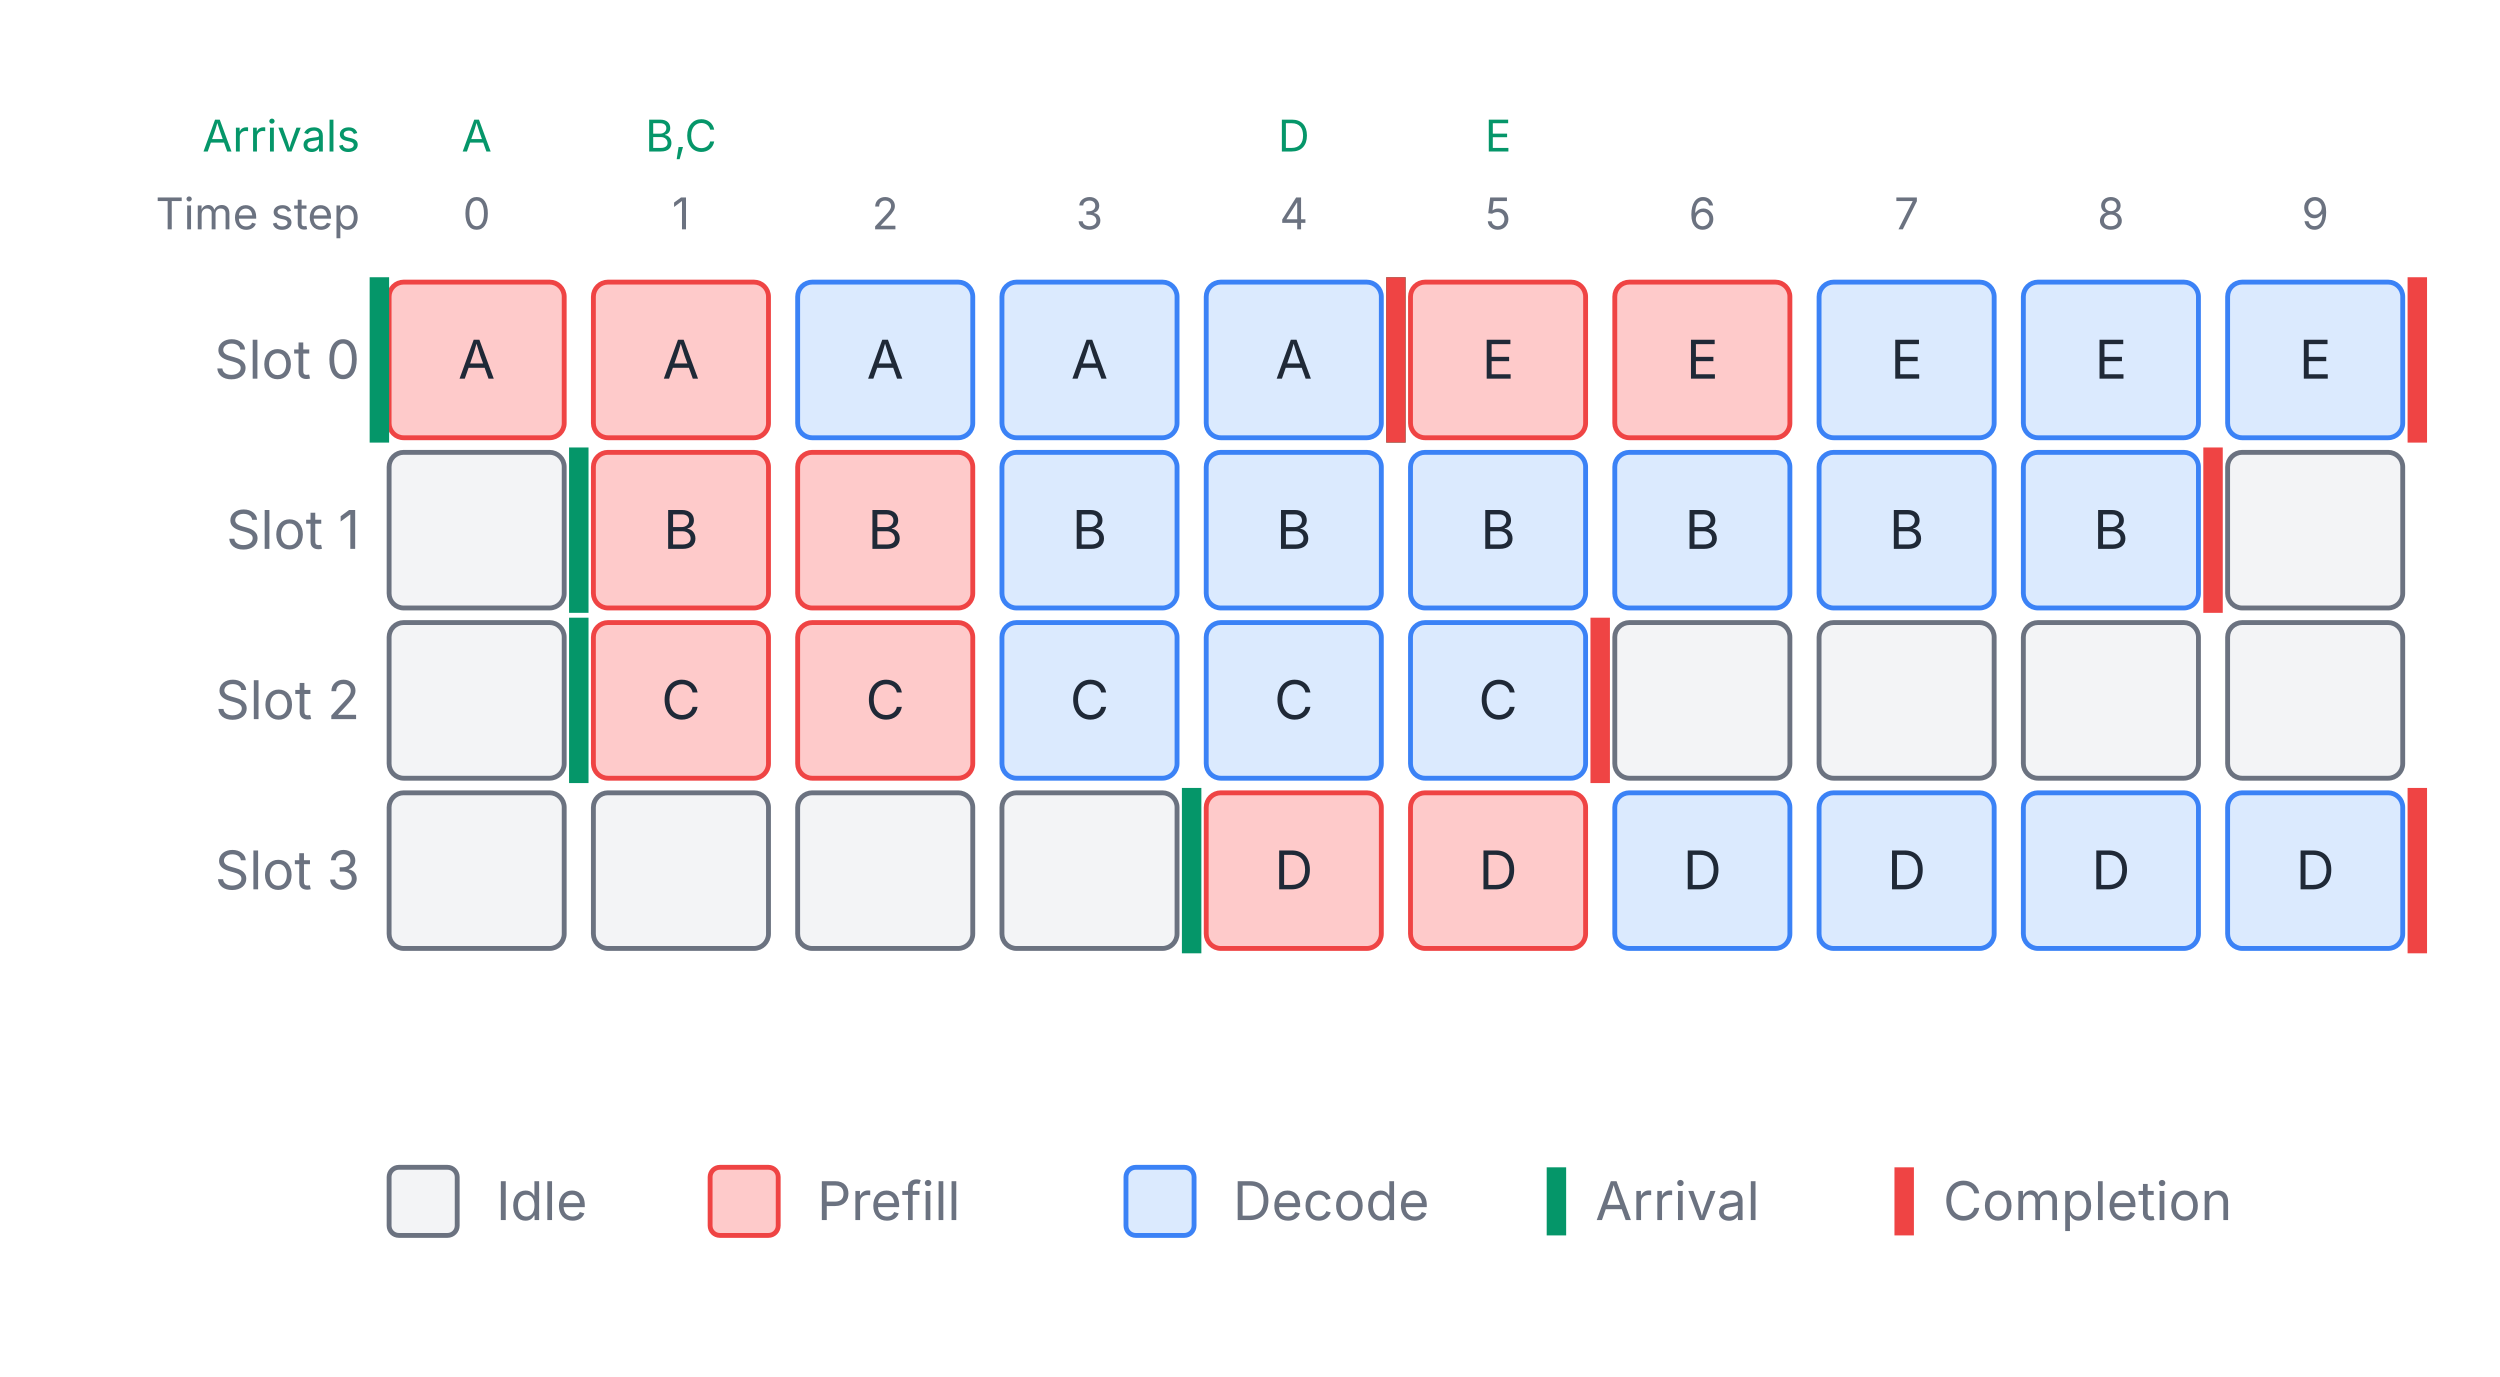
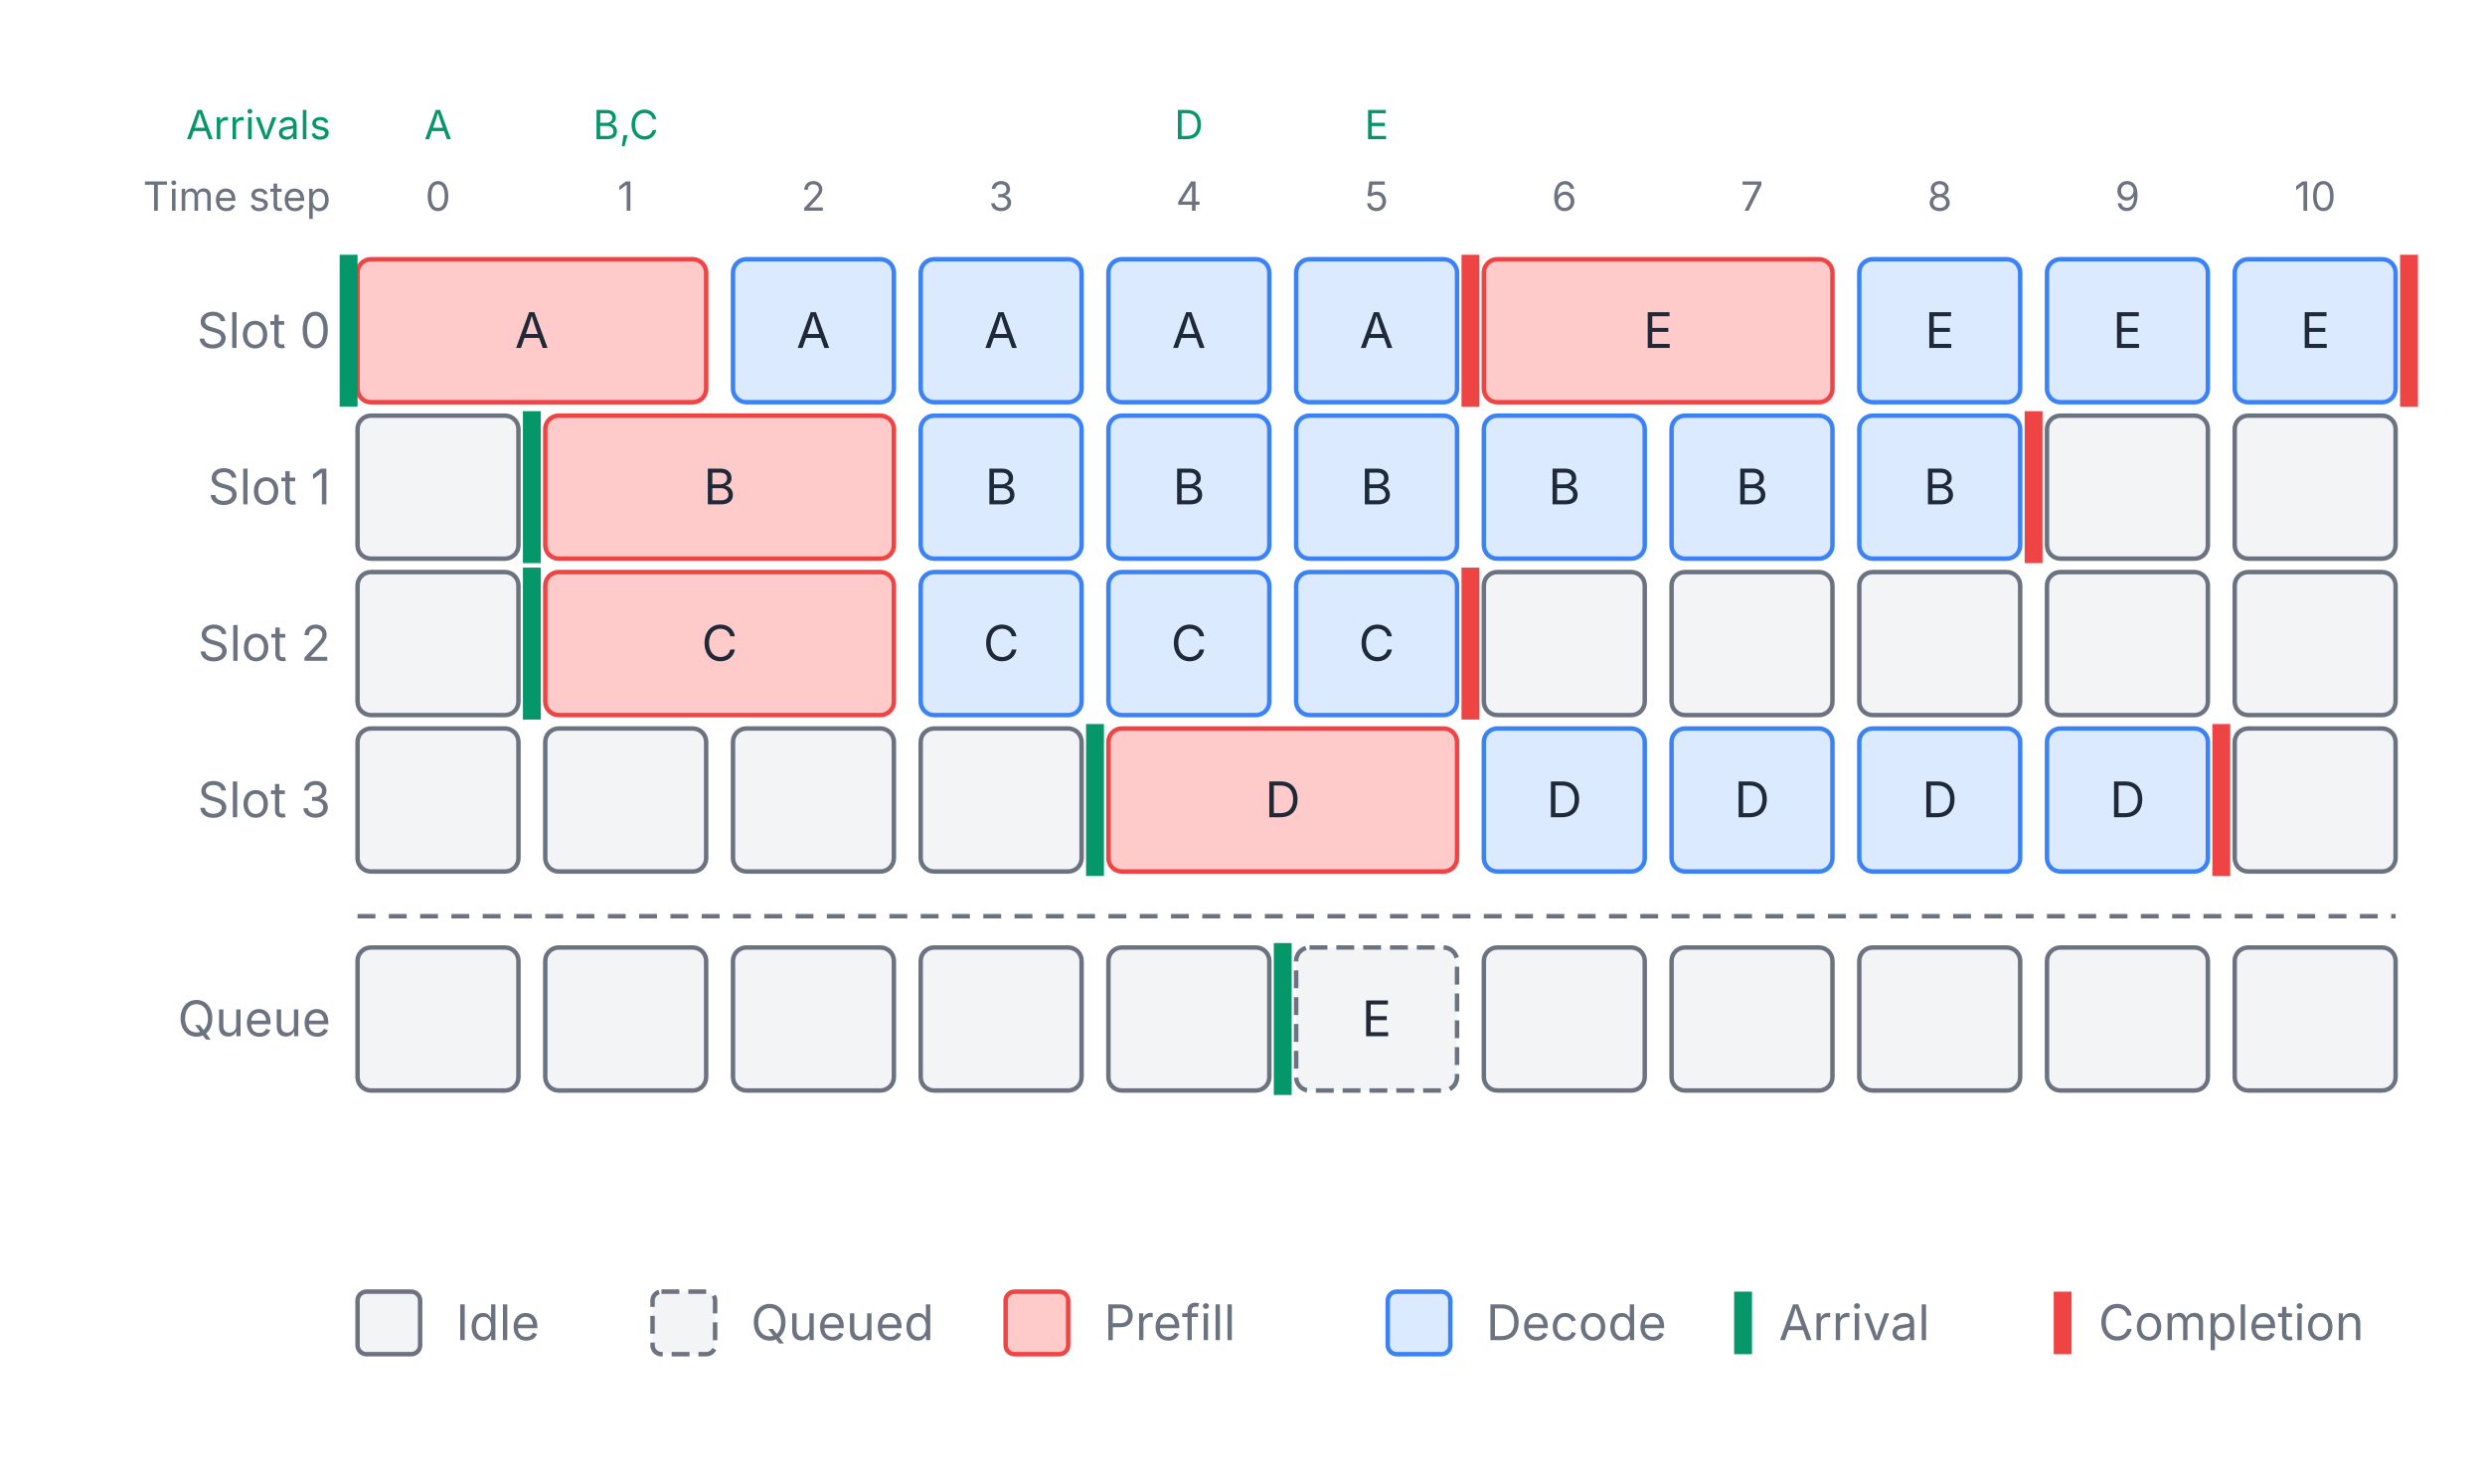
- <svg xmlns="http://www.w3.org/2000/svg" baseProfile="full" height="283px" version="1.1" viewBox="0 0 514 283" width="514px">
+ <svg xmlns="http://www.w3.org/2000/svg" baseProfile="full" height="332px" version="1.1" viewBox="0 0 556 332" width="556px">
  <defs>
    <marker id="arrowhead" markerHeight="4" markerWidth="4" orient="auto" refX="4" refY="2.0">
      <polygon fill="#374151" points="0,0 4,2.0 0,4" />
    </marker>
  </defs>
  <text dy="0.35em" fill="#059669" font-family="Inter, Segoe UI, Helvetica, Arial, sans-serif" font-size="9px" text-anchor="end" x="74" y="28.0">Arrivals</text>
  <text dy="0.35em" fill="#059669" font-family="Inter, Segoe UI, Helvetica, Arial, sans-serif" font-size="9px" text-anchor="middle" x="98.0" y="28.0">A</text>
  <text dy="0.35em" fill="#059669" font-family="Inter, Segoe UI, Helvetica, Arial, sans-serif" font-size="9px" text-anchor="middle" x="140.0" y="28.0">B,C</text>
  <text dy="0.35em" fill="#059669" font-family="Inter, Segoe UI, Helvetica, Arial, sans-serif" font-size="9px" text-anchor="middle" x="266.0" y="28.0">D</text>
  <text dy="0.35em" fill="#059669" font-family="Inter, Segoe UI, Helvetica, Arial, sans-serif" font-size="9px" text-anchor="middle" x="308.0" y="28.0">E</text>
  <text dy="0.35em" fill="#6B7280" font-family="Inter, Segoe UI, Helvetica, Arial, sans-serif" font-size="9px" text-anchor="end" x="74" y="44.0">Time step</text>
  <text dy="0.35em" fill="#6B7280" font-family="Inter, Segoe UI, Helvetica, Arial, sans-serif" font-size="9px" text-anchor="middle" x="98.0" y="44.0">0</text>
  <text dy="0.35em" fill="#6B7280" font-family="Inter, Segoe UI, Helvetica, Arial, sans-serif" font-size="9px" text-anchor="middle" x="140.0" y="44.0">1</text>
  <text dy="0.35em" fill="#6B7280" font-family="Inter, Segoe UI, Helvetica, Arial, sans-serif" font-size="9px" text-anchor="middle" x="182.0" y="44.0">2</text>
  <text dy="0.35em" fill="#6B7280" font-family="Inter, Segoe UI, Helvetica, Arial, sans-serif" font-size="9px" text-anchor="middle" x="224.0" y="44.0">3</text>
  <text dy="0.35em" fill="#6B7280" font-family="Inter, Segoe UI, Helvetica, Arial, sans-serif" font-size="9px" text-anchor="middle" x="266.0" y="44.0">4</text>
  <text dy="0.35em" fill="#6B7280" font-family="Inter, Segoe UI, Helvetica, Arial, sans-serif" font-size="9px" text-anchor="middle" x="308.0" y="44.0">5</text>
  <text dy="0.35em" fill="#6B7280" font-family="Inter, Segoe UI, Helvetica, Arial, sans-serif" font-size="9px" text-anchor="middle" x="350.0" y="44.0">6</text>
  <text dy="0.35em" fill="#6B7280" font-family="Inter, Segoe UI, Helvetica, Arial, sans-serif" font-size="9px" text-anchor="middle" x="392.0" y="44.0">7</text>
  <text dy="0.35em" fill="#6B7280" font-family="Inter, Segoe UI, Helvetica, Arial, sans-serif" font-size="9px" text-anchor="middle" x="434.0" y="44.0">8</text>
  <text dy="0.35em" fill="#6B7280" font-family="Inter, Segoe UI, Helvetica, Arial, sans-serif" font-size="9px" text-anchor="middle" x="476.0" y="44.0">9</text>
+   <text dy="0.35em" fill="#6B7280" font-family="Inter, Segoe UI, Helvetica, Arial, sans-serif" font-size="9px" text-anchor="middle" x="518.0" y="44.0">10</text>
  <text dy="0.35em" fill="#6B7280" font-family="Inter, Segoe UI, Helvetica, Arial, sans-serif" font-size="11px" text-anchor="end" x="74" y="74.0">Slot 0</text>
-   <rect fill="#FECACA" height="32" rx="3" ry="3" stroke="#EF4444" stroke-width="1.0" width="36" x="80" y="58" />
-   <text dy="0.35em" fill="#1F2937" font-family="Inter, Segoe UI, Helvetica, Arial, sans-serif" font-size="11px" text-anchor="middle" x="98.0" y="74.0">A</text>
-   <rect fill="#FECACA" height="32" rx="3" ry="3" stroke="#EF4444" stroke-width="1.0" width="36" x="122" y="58" />
-   <text dy="0.35em" fill="#1F2937" font-family="Inter, Segoe UI, Helvetica, Arial, sans-serif" font-size="11px" text-anchor="middle" x="140.0" y="74.0">A</text>
+   <rect fill="#FECACA" height="32" rx="3" ry="3" stroke="#EF4444" stroke-width="1.0" width="78" x="80" y="58" />
+   <text dy="0.35em" fill="#1F2937" font-family="Inter, Segoe UI, Helvetica, Arial, sans-serif" font-size="11px" text-anchor="middle" x="119.0" y="74.0">A</text>
  <rect fill="#DBEAFE" height="32" rx="3" ry="3" stroke="#3B82F6" stroke-width="1.0" width="36" x="164" y="58" />
  <text dy="0.35em" fill="#1F2937" font-family="Inter, Segoe UI, Helvetica, Arial, sans-serif" font-size="11px" text-anchor="middle" x="182.0" y="74.0">A</text>
  <rect fill="#DBEAFE" height="32" rx="3" ry="3" stroke="#3B82F6" stroke-width="1.0" width="36" x="206" y="58" />
  <text dy="0.35em" fill="#1F2937" font-family="Inter, Segoe UI, Helvetica, Arial, sans-serif" font-size="11px" text-anchor="middle" x="224.0" y="74.0">A</text>
  <rect fill="#DBEAFE" height="32" rx="3" ry="3" stroke="#3B82F6" stroke-width="1.0" width="36" x="248" y="58" />
  <text dy="0.35em" fill="#1F2937" font-family="Inter, Segoe UI, Helvetica, Arial, sans-serif" font-size="11px" text-anchor="middle" x="266.0" y="74.0">A</text>
-   <rect fill="#FECACA" height="32" rx="3" ry="3" stroke="#EF4444" stroke-width="1.0" width="36" x="290" y="58" />
-   <text dy="0.35em" fill="#1F2937" font-family="Inter, Segoe UI, Helvetica, Arial, sans-serif" font-size="11px" text-anchor="middle" x="308.0" y="74.0">E</text>
-   <rect fill="#FECACA" height="32" rx="3" ry="3" stroke="#EF4444" stroke-width="1.0" width="36" x="332" y="58" />
-   <text dy="0.35em" fill="#1F2937" font-family="Inter, Segoe UI, Helvetica, Arial, sans-serif" font-size="11px" text-anchor="middle" x="350.0" y="74.0">E</text>
-   <rect fill="#DBEAFE" height="32" rx="3" ry="3" stroke="#3B82F6" stroke-width="1.0" width="36" x="374" y="58" />
-   <text dy="0.35em" fill="#1F2937" font-family="Inter, Segoe UI, Helvetica, Arial, sans-serif" font-size="11px" text-anchor="middle" x="392.0" y="74.0">E</text>
+   <rect fill="#DBEAFE" height="32" rx="3" ry="3" stroke="#3B82F6" stroke-width="1.0" width="36" x="290" y="58" />
+   <text dy="0.35em" fill="#1F2937" font-family="Inter, Segoe UI, Helvetica, Arial, sans-serif" font-size="11px" text-anchor="middle" x="308.0" y="74.0">A</text>
+   <rect fill="#FECACA" height="32" rx="3" ry="3" stroke="#EF4444" stroke-width="1.0" width="78" x="332" y="58" />
+   <text dy="0.35em" fill="#1F2937" font-family="Inter, Segoe UI, Helvetica, Arial, sans-serif" font-size="11px" text-anchor="middle" x="371.0" y="74.0">E</text>
  <rect fill="#DBEAFE" height="32" rx="3" ry="3" stroke="#3B82F6" stroke-width="1.0" width="36" x="416" y="58" />
  <text dy="0.35em" fill="#1F2937" font-family="Inter, Segoe UI, Helvetica, Arial, sans-serif" font-size="11px" text-anchor="middle" x="434.0" y="74.0">E</text>
  <rect fill="#DBEAFE" height="32" rx="3" ry="3" stroke="#3B82F6" stroke-width="1.0" width="36" x="458" y="58" />
  <text dy="0.35em" fill="#1F2937" font-family="Inter, Segoe UI, Helvetica, Arial, sans-serif" font-size="11px" text-anchor="middle" x="476.0" y="74.0">E</text>
+   <rect fill="#DBEAFE" height="32" rx="3" ry="3" stroke="#3B82F6" stroke-width="1.0" width="36" x="500" y="58" />
+   <text dy="0.35em" fill="#1F2937" font-family="Inter, Segoe UI, Helvetica, Arial, sans-serif" font-size="11px" text-anchor="middle" x="518.0" y="74.0">E</text>
  <text dy="0.35em" fill="#6B7280" font-family="Inter, Segoe UI, Helvetica, Arial, sans-serif" font-size="11px" text-anchor="end" x="74" y="109.0">Slot 1</text>
  <rect fill="#F3F4F6" height="32" rx="3" ry="3" stroke="#6B7280" stroke-width="1.0" width="36" x="80" y="93" />
-   <rect fill="#FECACA" height="32" rx="3" ry="3" stroke="#EF4444" stroke-width="1.0" width="36" x="122" y="93" />
-   <text dy="0.35em" fill="#1F2937" font-family="Inter, Segoe UI, Helvetica, Arial, sans-serif" font-size="11px" text-anchor="middle" x="140.0" y="109.0">B</text>
-   <rect fill="#FECACA" height="32" rx="3" ry="3" stroke="#EF4444" stroke-width="1.0" width="36" x="164" y="93" />
-   <text dy="0.35em" fill="#1F2937" font-family="Inter, Segoe UI, Helvetica, Arial, sans-serif" font-size="11px" text-anchor="middle" x="182.0" y="109.0">B</text>
+   <rect fill="#FECACA" height="32" rx="3" ry="3" stroke="#EF4444" stroke-width="1.0" width="78" x="122" y="93" />
+   <text dy="0.35em" fill="#1F2937" font-family="Inter, Segoe UI, Helvetica, Arial, sans-serif" font-size="11px" text-anchor="middle" x="161.0" y="109.0">B</text>
  <rect fill="#DBEAFE" height="32" rx="3" ry="3" stroke="#3B82F6" stroke-width="1.0" width="36" x="206" y="93" />
  <text dy="0.35em" fill="#1F2937" font-family="Inter, Segoe UI, Helvetica, Arial, sans-serif" font-size="11px" text-anchor="middle" x="224.0" y="109.0">B</text>
  <rect fill="#DBEAFE" height="32" rx="3" ry="3" stroke="#3B82F6" stroke-width="1.0" width="36" x="248" y="93" />
  <text dy="0.35em" fill="#1F2937" font-family="Inter, Segoe UI, Helvetica, Arial, sans-serif" font-size="11px" text-anchor="middle" x="266.0" y="109.0">B</text>
  <rect fill="#DBEAFE" height="32" rx="3" ry="3" stroke="#3B82F6" stroke-width="1.0" width="36" x="290" y="93" />
  <text dy="0.35em" fill="#1F2937" font-family="Inter, Segoe UI, Helvetica, Arial, sans-serif" font-size="11px" text-anchor="middle" x="308.0" y="109.0">B</text>
  <rect fill="#DBEAFE" height="32" rx="3" ry="3" stroke="#3B82F6" stroke-width="1.0" width="36" x="332" y="93" />
  <text dy="0.35em" fill="#1F2937" font-family="Inter, Segoe UI, Helvetica, Arial, sans-serif" font-size="11px" text-anchor="middle" x="350.0" y="109.0">B</text>
  <rect fill="#DBEAFE" height="32" rx="3" ry="3" stroke="#3B82F6" stroke-width="1.0" width="36" x="374" y="93" />
  <text dy="0.35em" fill="#1F2937" font-family="Inter, Segoe UI, Helvetica, Arial, sans-serif" font-size="11px" text-anchor="middle" x="392.0" y="109.0">B</text>
  <rect fill="#DBEAFE" height="32" rx="3" ry="3" stroke="#3B82F6" stroke-width="1.0" width="36" x="416" y="93" />
  <text dy="0.35em" fill="#1F2937" font-family="Inter, Segoe UI, Helvetica, Arial, sans-serif" font-size="11px" text-anchor="middle" x="434.0" y="109.0">B</text>
  <rect fill="#F3F4F6" height="32" rx="3" ry="3" stroke="#6B7280" stroke-width="1.0" width="36" x="458" y="93" />
+   <rect fill="#F3F4F6" height="32" rx="3" ry="3" stroke="#6B7280" stroke-width="1.0" width="36" x="500" y="93" />
  <text dy="0.35em" fill="#6B7280" font-family="Inter, Segoe UI, Helvetica, Arial, sans-serif" font-size="11px" text-anchor="end" x="74" y="144.0">Slot 2</text>
  <rect fill="#F3F4F6" height="32" rx="3" ry="3" stroke="#6B7280" stroke-width="1.0" width="36" x="80" y="128" />
-   <rect fill="#FECACA" height="32" rx="3" ry="3" stroke="#EF4444" stroke-width="1.0" width="36" x="122" y="128" />
-   <text dy="0.35em" fill="#1F2937" font-family="Inter, Segoe UI, Helvetica, Arial, sans-serif" font-size="11px" text-anchor="middle" x="140.0" y="144.0">C</text>
-   <rect fill="#FECACA" height="32" rx="3" ry="3" stroke="#EF4444" stroke-width="1.0" width="36" x="164" y="128" />
-   <text dy="0.35em" fill="#1F2937" font-family="Inter, Segoe UI, Helvetica, Arial, sans-serif" font-size="11px" text-anchor="middle" x="182.0" y="144.0">C</text>
+   <rect fill="#FECACA" height="32" rx="3" ry="3" stroke="#EF4444" stroke-width="1.0" width="78" x="122" y="128" />
+   <text dy="0.35em" fill="#1F2937" font-family="Inter, Segoe UI, Helvetica, Arial, sans-serif" font-size="11px" text-anchor="middle" x="161.0" y="144.0">C</text>
  <rect fill="#DBEAFE" height="32" rx="3" ry="3" stroke="#3B82F6" stroke-width="1.0" width="36" x="206" y="128" />
  <text dy="0.35em" fill="#1F2937" font-family="Inter, Segoe UI, Helvetica, Arial, sans-serif" font-size="11px" text-anchor="middle" x="224.0" y="144.0">C</text>
  <rect fill="#DBEAFE" height="32" rx="3" ry="3" stroke="#3B82F6" stroke-width="1.0" width="36" x="248" y="128" />
  <text dy="0.35em" fill="#1F2937" font-family="Inter, Segoe UI, Helvetica, Arial, sans-serif" font-size="11px" text-anchor="middle" x="266.0" y="144.0">C</text>
  <rect fill="#DBEAFE" height="32" rx="3" ry="3" stroke="#3B82F6" stroke-width="1.0" width="36" x="290" y="128" />
  <text dy="0.35em" fill="#1F2937" font-family="Inter, Segoe UI, Helvetica, Arial, sans-serif" font-size="11px" text-anchor="middle" x="308.0" y="144.0">C</text>
  <rect fill="#F3F4F6" height="32" rx="3" ry="3" stroke="#6B7280" stroke-width="1.0" width="36" x="332" y="128" />
  <rect fill="#F3F4F6" height="32" rx="3" ry="3" stroke="#6B7280" stroke-width="1.0" width="36" x="374" y="128" />
  <rect fill="#F3F4F6" height="32" rx="3" ry="3" stroke="#6B7280" stroke-width="1.0" width="36" x="416" y="128" />
  <rect fill="#F3F4F6" height="32" rx="3" ry="3" stroke="#6B7280" stroke-width="1.0" width="36" x="458" y="128" />
+   <rect fill="#F3F4F6" height="32" rx="3" ry="3" stroke="#6B7280" stroke-width="1.0" width="36" x="500" y="128" />
  <text dy="0.35em" fill="#6B7280" font-family="Inter, Segoe UI, Helvetica, Arial, sans-serif" font-size="11px" text-anchor="end" x="74" y="179.0">Slot 3</text>
  <rect fill="#F3F4F6" height="32" rx="3" ry="3" stroke="#6B7280" stroke-width="1.0" width="36" x="80" y="163" />
  <rect fill="#F3F4F6" height="32" rx="3" ry="3" stroke="#6B7280" stroke-width="1.0" width="36" x="122" y="163" />
  <rect fill="#F3F4F6" height="32" rx="3" ry="3" stroke="#6B7280" stroke-width="1.0" width="36" x="164" y="163" />
  <rect fill="#F3F4F6" height="32" rx="3" ry="3" stroke="#6B7280" stroke-width="1.0" width="36" x="206" y="163" />
-   <rect fill="#FECACA" height="32" rx="3" ry="3" stroke="#EF4444" stroke-width="1.0" width="36" x="248" y="163" />
-   <text dy="0.35em" fill="#1F2937" font-family="Inter, Segoe UI, Helvetica, Arial, sans-serif" font-size="11px" text-anchor="middle" x="266.0" y="179.0">D</text>
-   <rect fill="#FECACA" height="32" rx="3" ry="3" stroke="#EF4444" stroke-width="1.0" width="36" x="290" y="163" />
-   <text dy="0.35em" fill="#1F2937" font-family="Inter, Segoe UI, Helvetica, Arial, sans-serif" font-size="11px" text-anchor="middle" x="308.0" y="179.0">D</text>
+   <rect fill="#FECACA" height="32" rx="3" ry="3" stroke="#EF4444" stroke-width="1.0" width="78" x="248" y="163" />
+   <text dy="0.35em" fill="#1F2937" font-family="Inter, Segoe UI, Helvetica, Arial, sans-serif" font-size="11px" text-anchor="middle" x="287.0" y="179.0">D</text>
  <rect fill="#DBEAFE" height="32" rx="3" ry="3" stroke="#3B82F6" stroke-width="1.0" width="36" x="332" y="163" />
  <text dy="0.35em" fill="#1F2937" font-family="Inter, Segoe UI, Helvetica, Arial, sans-serif" font-size="11px" text-anchor="middle" x="350.0" y="179.0">D</text>
  <rect fill="#DBEAFE" height="32" rx="3" ry="3" stroke="#3B82F6" stroke-width="1.0" width="36" x="374" y="163" />
  <text dy="0.35em" fill="#1F2937" font-family="Inter, Segoe UI, Helvetica, Arial, sans-serif" font-size="11px" text-anchor="middle" x="392.0" y="179.0">D</text>
  <rect fill="#DBEAFE" height="32" rx="3" ry="3" stroke="#3B82F6" stroke-width="1.0" width="36" x="416" y="163" />
  <text dy="0.35em" fill="#1F2937" font-family="Inter, Segoe UI, Helvetica, Arial, sans-serif" font-size="11px" text-anchor="middle" x="434.0" y="179.0">D</text>
  <rect fill="#DBEAFE" height="32" rx="3" ry="3" stroke="#3B82F6" stroke-width="1.0" width="36" x="458" y="163" />
  <text dy="0.35em" fill="#1F2937" font-family="Inter, Segoe UI, Helvetica, Arial, sans-serif" font-size="11px" text-anchor="middle" x="476.0" y="179.0">D</text>
+   <rect fill="#F3F4F6" height="32" rx="3" ry="3" stroke="#6B7280" stroke-width="1.0" width="36" x="500" y="163" />
+   <line stroke="#6B7280" stroke-dasharray="4,3" stroke-width="1.0" x1="80" x2="536" y1="205.0" y2="205.0" />
+   <text dy="0.35em" fill="#6B7280" font-family="Inter, Segoe UI, Helvetica, Arial, sans-serif" font-size="11px" text-anchor="end" x="74" y="228.0">Queue</text>
+   <rect fill="#F3F4F6" height="32" rx="3" ry="3" stroke="#6B7280" stroke-width="1.0" width="36" x="80" y="212.0" />
+   <rect fill="#F3F4F6" height="32" rx="3" ry="3" stroke="#6B7280" stroke-width="1.0" width="36" x="122" y="212.0" />
+   <rect fill="#F3F4F6" height="32" rx="3" ry="3" stroke="#6B7280" stroke-width="1.0" width="36" x="164" y="212.0" />
+   <rect fill="#F3F4F6" height="32" rx="3" ry="3" stroke="#6B7280" stroke-width="1.0" width="36" x="206" y="212.0" />
+   <rect fill="#F3F4F6" height="32" rx="3" ry="3" stroke="#6B7280" stroke-width="1.0" width="36" x="248" y="212.0" />
+   <rect fill="#F3F4F6" height="32" rx="3" ry="3" stroke="#6B7280" stroke-dasharray="4,2" stroke-width="1.0" width="36" x="290" y="212.0" />
+   <text dy="0.35em" fill="#1F2937" font-family="Inter, Segoe UI, Helvetica, Arial, sans-serif" font-size="11px" text-anchor="middle" x="308.0" y="228.0">E</text>
+   <rect fill="#F3F4F6" height="32" rx="3" ry="3" stroke="#6B7280" stroke-width="1.0" width="36" x="332" y="212.0" />
+   <rect fill="#F3F4F6" height="32" rx="3" ry="3" stroke="#6B7280" stroke-width="1.0" width="36" x="374" y="212.0" />
+   <rect fill="#F3F4F6" height="32" rx="3" ry="3" stroke="#6B7280" stroke-width="1.0" width="36" x="416" y="212.0" />
+   <rect fill="#F3F4F6" height="32" rx="3" ry="3" stroke="#6B7280" stroke-width="1.0" width="36" x="458" y="212.0" />
+   <rect fill="#F3F4F6" height="32" rx="3" ry="3" stroke="#6B7280" stroke-width="1.0" width="36" x="500" y="212.0" />
  <line stroke="#059669" stroke-width="4.0" x1="78" x2="78" y1="57" y2="91" />
  <line stroke="#059669" stroke-width="4.0" x1="119.0" x2="119.0" y1="92" y2="126" />
  <line stroke="#059669" stroke-width="4.0" x1="119.0" x2="119.0" y1="127" y2="161" />
  <line stroke="#059669" stroke-width="4.0" x1="245.0" x2="245.0" y1="162" y2="196" />
-   <line stroke="#059669" stroke-width="4.0" x1="287.0" x2="287.0" y1="57" y2="91" />
-   <line stroke="#EF4444" stroke-width="4.0" x1="287.0" x2="287.0" y1="57" y2="91" />
+   <line stroke="#059669" stroke-width="4.0" x1="287.0" x2="287.0" y1="211.0" y2="245.0" />
+   <line stroke="#EF4444" stroke-width="4.0" x1="329.0" x2="329.0" y1="57" y2="91" />
  <line stroke="#EF4444" stroke-width="4.0" x1="455.0" x2="455.0" y1="92" y2="126" />
  <line stroke="#EF4444" stroke-width="4.0" x1="329.0" x2="329.0" y1="127" y2="161" />
  <line stroke="#EF4444" stroke-width="4.0" x1="497.0" x2="497.0" y1="162" y2="196" />
-   <line stroke="#EF4444" stroke-width="4.0" x1="497.0" x2="497.0" y1="57" y2="91" />
-   <rect fill="#F3F4F6" height="14" rx="2" ry="2" stroke="#6B7280" stroke-width="1.0" width="14" x="80" y="240.0" />
-   <text dy="0.35em" fill="#6B7280" font-family="Inter, Segoe UI, Helvetica, Arial, sans-serif" font-size="11px" text-anchor="start" x="102" y="247">Idle</text>
-   <rect fill="#FECACA" height="14" rx="2" ry="2" stroke="#EF4444" stroke-width="1.0" width="14" x="146.0" y="240.0" />
-   <text dy="0.35em" fill="#6B7280" font-family="Inter, Segoe UI, Helvetica, Arial, sans-serif" font-size="11px" text-anchor="start" x="168.0" y="247">Prefill</text>
-   <rect fill="#DBEAFE" height="14" rx="2" ry="2" stroke="#3B82F6" stroke-width="1.0" width="14" x="231.5" y="240.0" />
-   <text dy="0.35em" fill="#6B7280" font-family="Inter, Segoe UI, Helvetica, Arial, sans-serif" font-size="11px" text-anchor="start" x="253.5" y="247">Decode</text>
-   <line stroke="#059669" stroke-width="4.0" x1="320" x2="320" y1="240.0" y2="254.0" />
-   <text dy="0.35em" fill="#6B7280" font-family="Inter, Segoe UI, Helvetica, Arial, sans-serif" font-size="11px" text-anchor="start" x="328" y="247">Arrival</text>
-   <line stroke="#EF4444" stroke-width="4.0" x1="391.5" x2="391.5" y1="240.0" y2="254.0" />
-   <text dy="0.35em" fill="#6B7280" font-family="Inter, Segoe UI, Helvetica, Arial, sans-serif" font-size="11px" text-anchor="start" x="399.5" y="247">Completion</text>
+   <line stroke="#EF4444" stroke-width="4.0" x1="539.0" x2="539.0" y1="57" y2="91" />
+   <rect fill="#F3F4F6" height="14" rx="2" ry="2" stroke="#6B7280" stroke-width="1.0" width="14" x="80" y="289.0" />
+   <text dy="0.35em" fill="#6B7280" font-family="Inter, Segoe UI, Helvetica, Arial, sans-serif" font-size="11px" text-anchor="start" x="102" y="296.0">Idle</text>
+   <rect fill="#F3F4F6" height="14" rx="2" ry="2" stroke="#6B7280" stroke-dasharray="4,2" stroke-width="1.0" width="14" x="146.0" y="289.0" />
+   <text dy="0.35em" fill="#6B7280" font-family="Inter, Segoe UI, Helvetica, Arial, sans-serif" font-size="11px" text-anchor="start" x="168.0" y="296.0">Queued</text>
+   <rect fill="#FECACA" height="14" rx="2" ry="2" stroke="#EF4444" stroke-width="1.0" width="14" x="225.0" y="289.0" />
+   <text dy="0.35em" fill="#6B7280" font-family="Inter, Segoe UI, Helvetica, Arial, sans-serif" font-size="11px" text-anchor="start" x="247.0" y="296.0">Prefill</text>
+   <rect fill="#DBEAFE" height="14" rx="2" ry="2" stroke="#3B82F6" stroke-width="1.0" width="14" x="310.5" y="289.0" />
+   <text dy="0.35em" fill="#6B7280" font-family="Inter, Segoe UI, Helvetica, Arial, sans-serif" font-size="11px" text-anchor="start" x="332.5" y="296.0">Decode</text>
+   <line stroke="#059669" stroke-width="4.0" x1="390" x2="390" y1="289.0" y2="303.0" />
+   <text dy="0.35em" fill="#6B7280" font-family="Inter, Segoe UI, Helvetica, Arial, sans-serif" font-size="11px" text-anchor="start" x="398" y="296.0">Arrival</text>
+   <line stroke="#EF4444" stroke-width="4.0" x1="461.5" x2="461.5" y1="289.0" y2="303.0" />
+   <text dy="0.35em" fill="#6B7280" font-family="Inter, Segoe UI, Helvetica, Arial, sans-serif" font-size="11px" text-anchor="start" x="469.5" y="296.0">Completion</text>
</svg>
